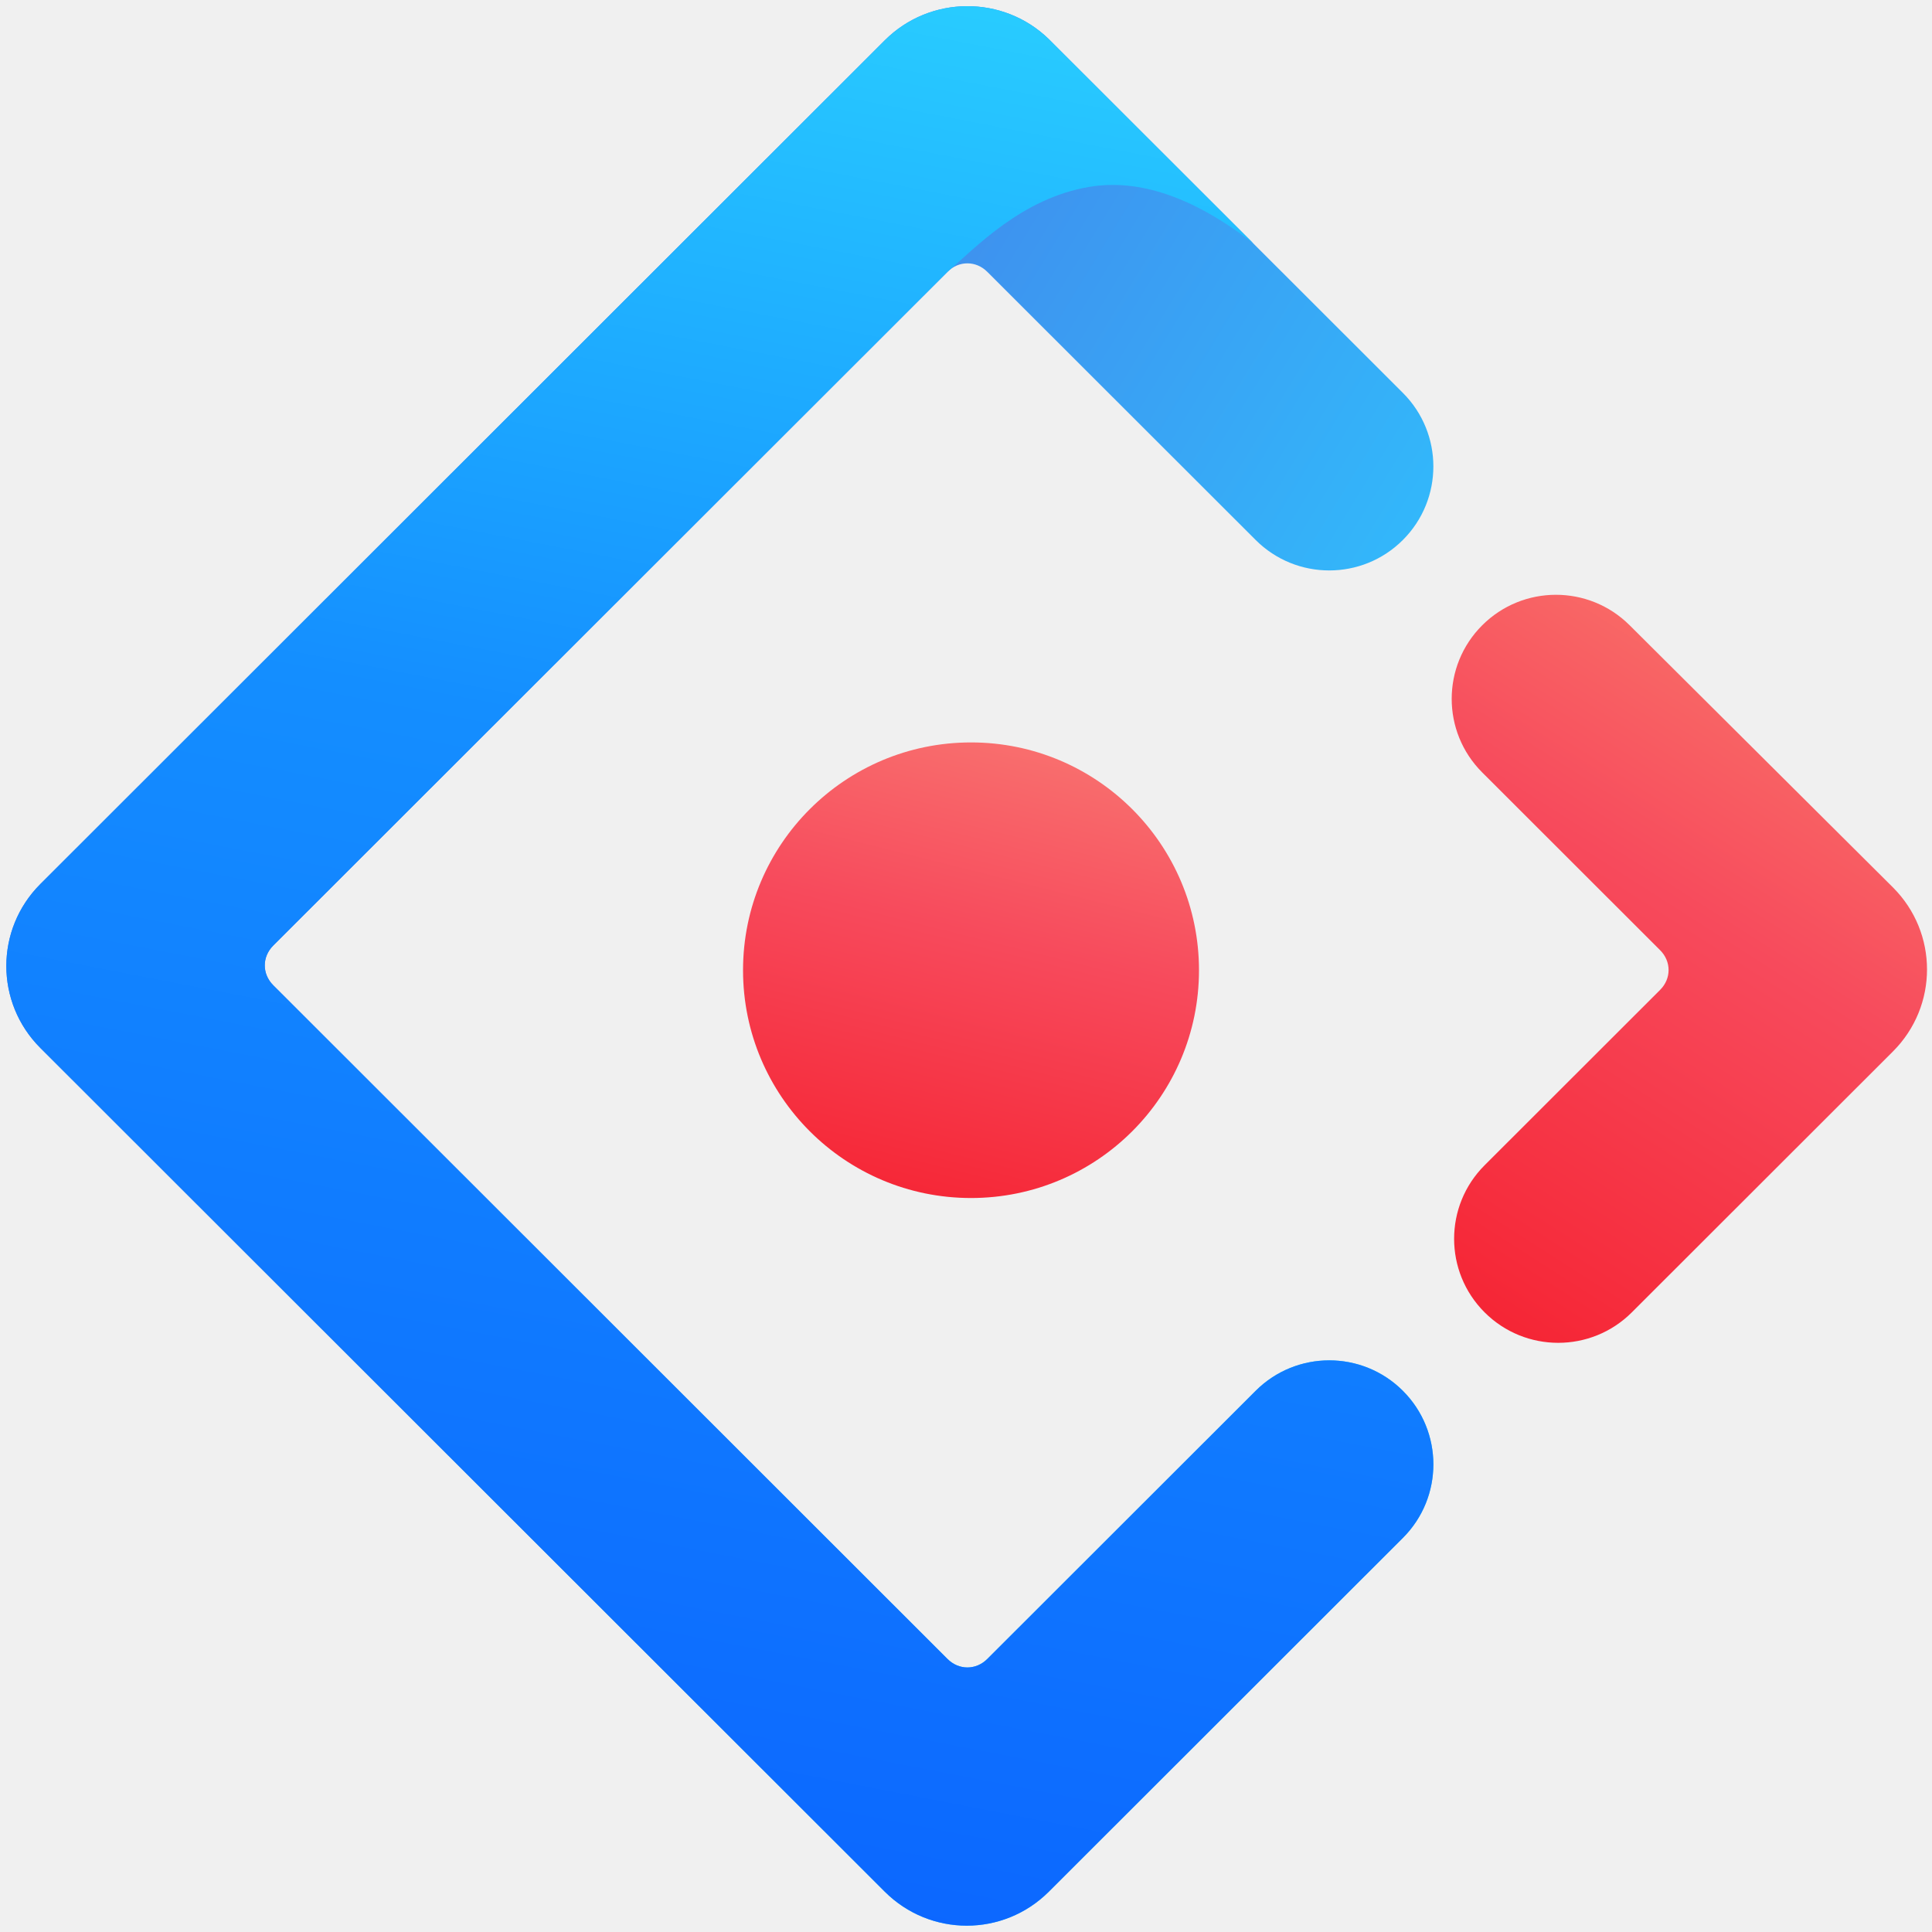
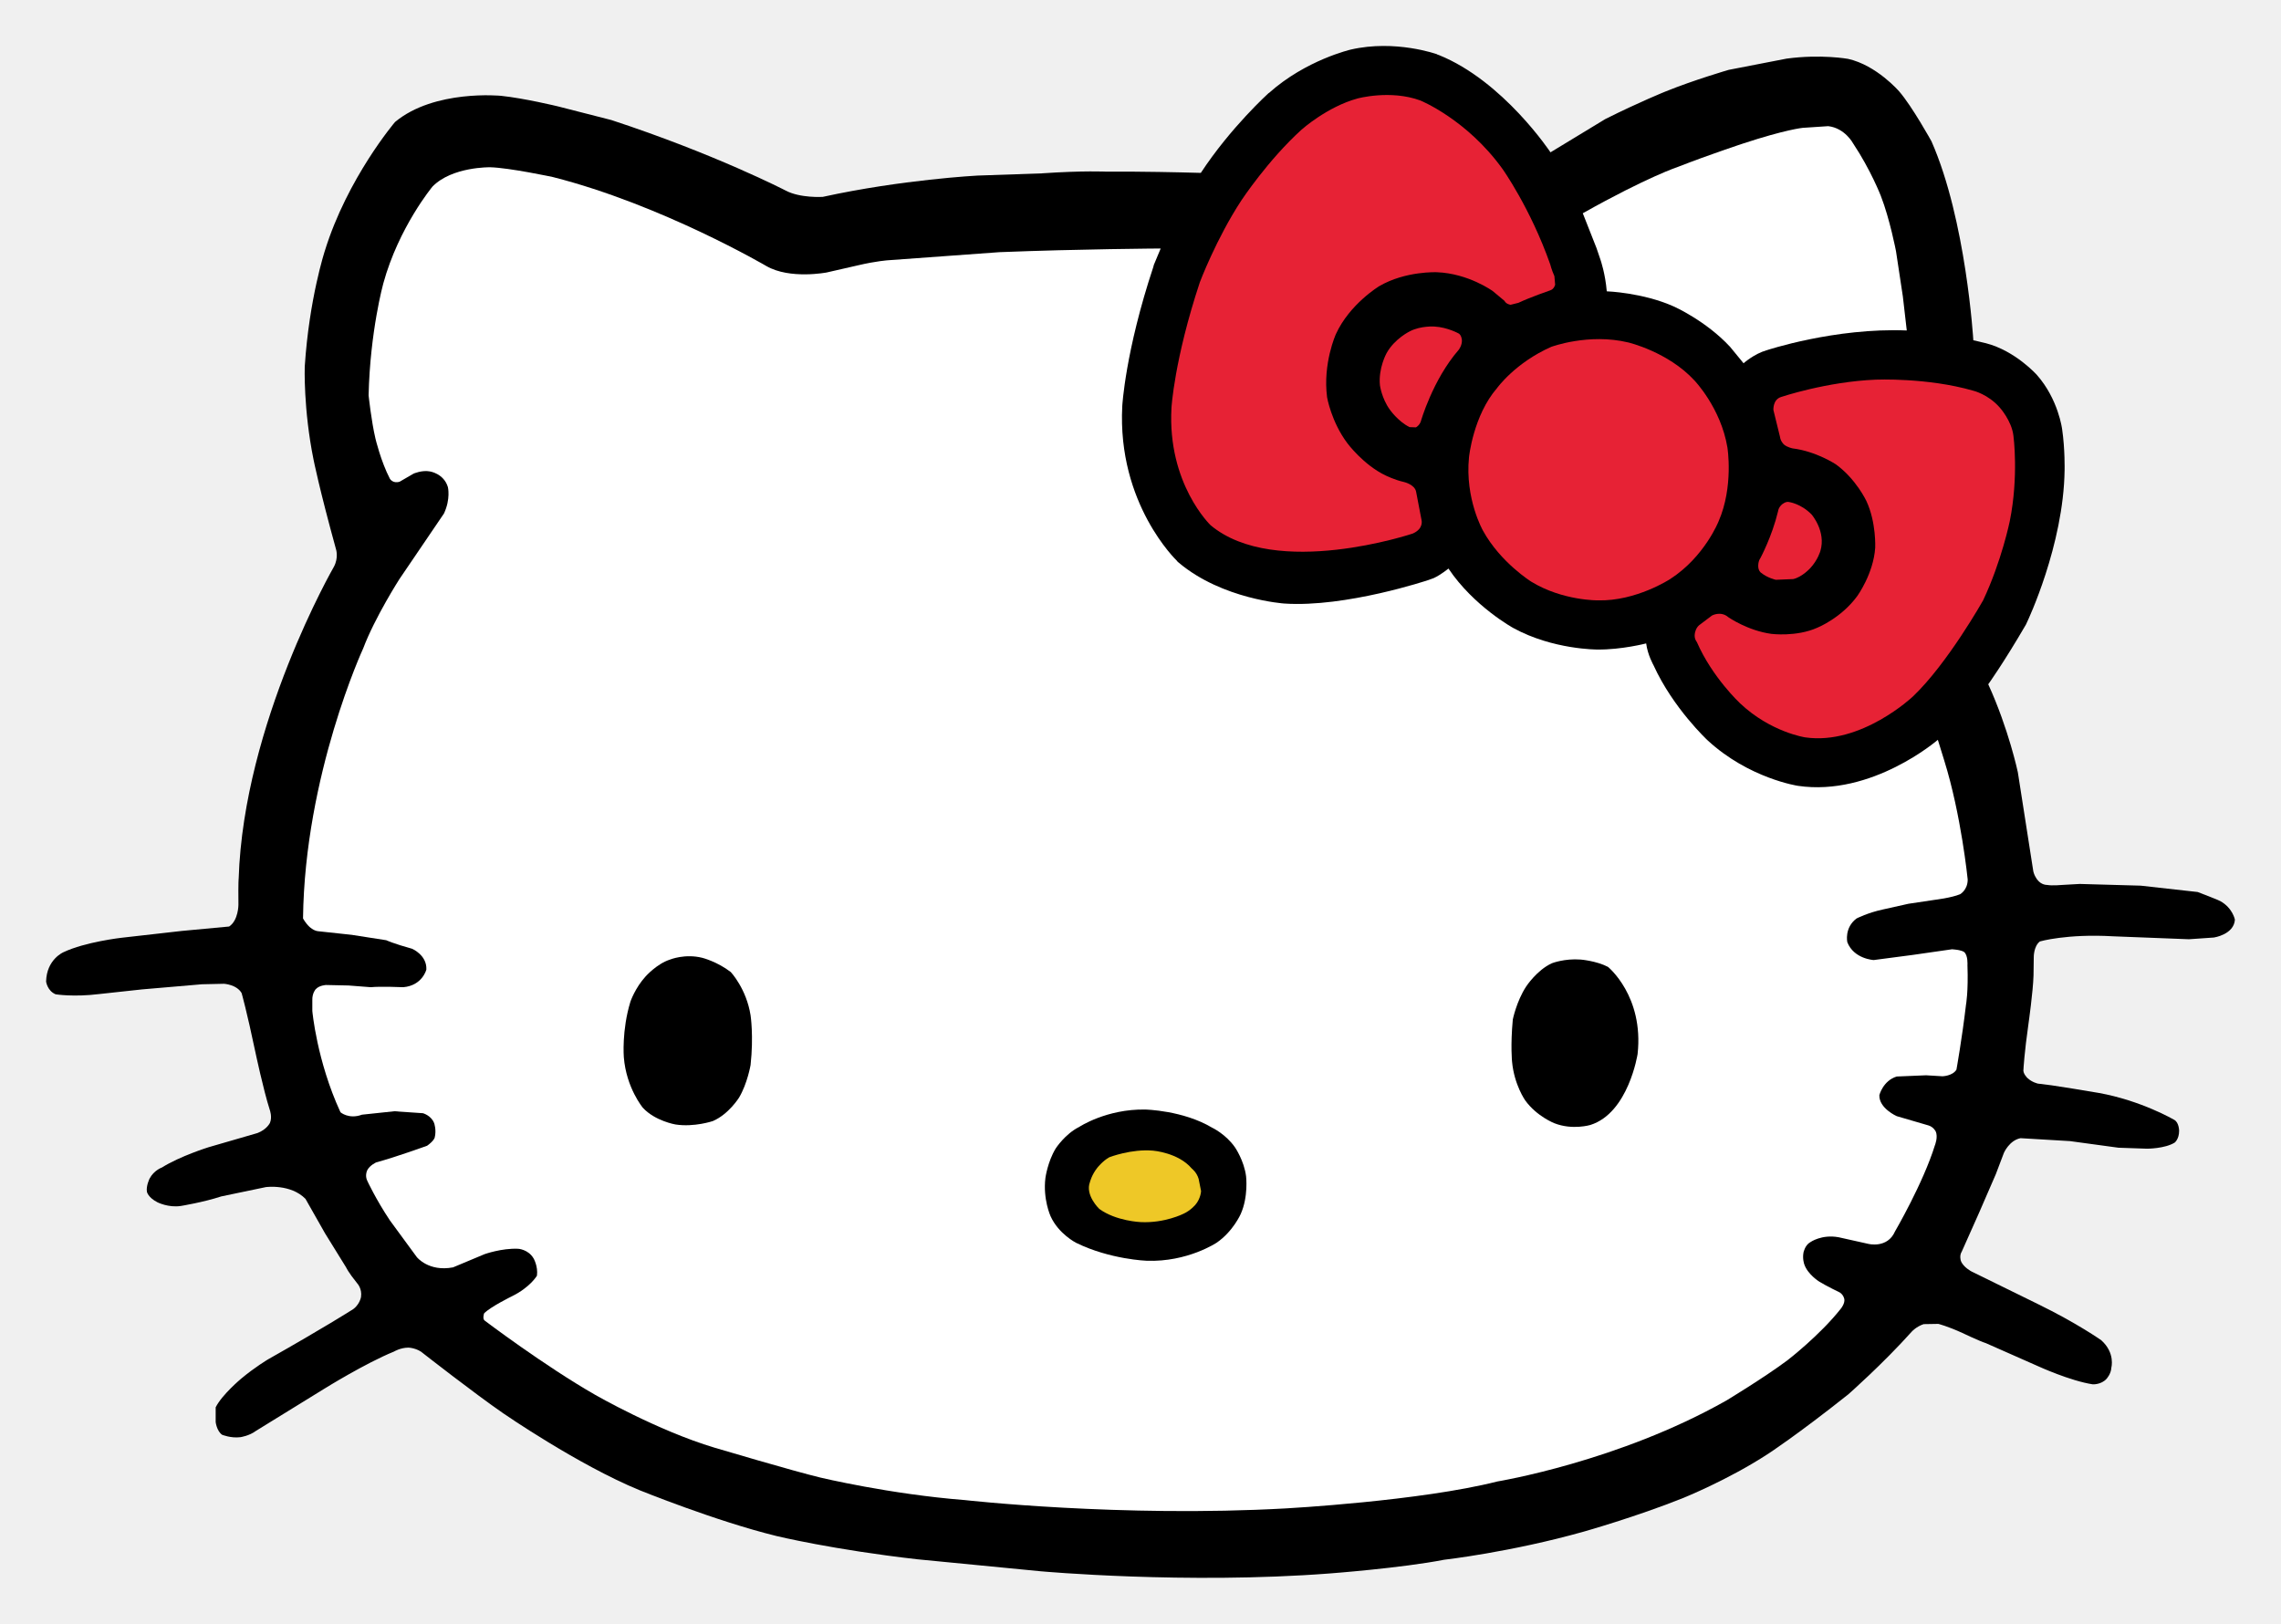
- <svg xmlns="http://www.w3.org/2000/svg" width="200px" height="200px" viewBox="0 0 200 200" version="1.1">
-   <defs>
-     <linearGradient x1="62.102%" y1="0%" x2="108.197%" y2="37.864%" id="linearGradient-1">
-       <stop stop-color="#4285EB" offset="0%" />
-       <stop stop-color="#2EC7FF" offset="100%" />
-     </linearGradient>
-     <linearGradient x1="69.644%" y1="0%" x2="54.043%" y2="108.457%" id="linearGradient-2">
-       <stop stop-color="#29CDFF" offset="0%" />
-       <stop stop-color="#148EFF" offset="37.86%" />
-       <stop stop-color="#0A60FF" offset="100%" />
-     </linearGradient>
-     <linearGradient x1="69.691%" y1="-12.974%" x2="16.723%" y2="117.391%" id="linearGradient-3">
-       <stop stop-color="#FA816E" offset="0%" />
-       <stop stop-color="#F74A5C" offset="41.473%" />
-       <stop stop-color="#F51D2C" offset="100%" />
-     </linearGradient>
-     <linearGradient x1="68.128%" y1="-35.691%" x2="30.44%" y2="114.943%" id="linearGradient-4">
-       <stop stop-color="#FA8E7D" offset="0%" />
-       <stop stop-color="#F74A5C" offset="51.264%" />
-       <stop stop-color="#F51D2C" offset="100%" />
-     </linearGradient>
-   </defs>
-   <g id="Page-1" stroke="none" stroke-width="1" fill="none" fill-rule="evenodd">
-     <g id="logo" transform="translate(-20, -20)">
-       <g id="Group-28-Copy-5" transform="translate(20, 20)">
-         <g id="Group-27-Copy-3">
-           <g id="Group-25" fill-rule="nonzero">
-             <g id="2">
-               <path d="M91.588,4.177 L4.18,91.513 C-0.519,96.208 -0.519,103.792 4.18,108.487 L91.588,195.823 C96.287,200.519 103.877,200.519 108.577,195.823 L145.225,159.205 C149.434,155 149.434,148.182 145.225,143.977 C141.017,139.772 134.194,139.772 129.985,143.977 L102.202,171.737 C101.032,172.906 99.257,172.906 98.088,171.737 L28.286,101.993 C27.116,100.824 27.116,99.051 28.286,97.882 L98.088,28.138 C99.257,26.969 101.032,26.969 102.202,28.138 L129.985,55.898 C134.194,60.103 141.017,60.103 145.225,55.898 C149.434,51.693 149.434,44.876 145.225,40.671 L108.581,4.056 C103.862,-0.538 96.269,-0.501 91.588,4.177 Z" id="Shape" fill="url(#linearGradient-1)" />
-               <path d="M91.588,4.177 L4.18,91.513 C-0.519,96.208 -0.519,103.792 4.18,108.487 L91.588,195.823 C96.287,200.519 103.877,200.519 108.577,195.823 L145.225,159.205 C149.434,155 149.434,148.182 145.225,143.977 C141.017,139.772 134.194,139.772 129.985,143.977 L102.202,171.737 C101.032,172.906 99.257,172.906 98.088,171.737 L28.286,101.993 C27.116,100.824 27.116,99.051 28.286,97.882 L98.088,28.138 C101,25.627 105.752,20.542 112.73,19.352 C117.916,18.469 123.585,20.414 129.739,25.189 C125.625,21.078 118.572,14.034 108.581,4.056 C103.862,-0.538 96.269,-0.501 91.588,4.177 Z" id="Shape" fill="url(#linearGradient-2)" />
-             </g>
-             <path d="M153.686,135.855 C157.894,140.06 164.717,140.06 168.926,135.855 L195.96,108.843 C200.659,104.147 200.659,96.564 195.961,91.869 L168.691,64.718 C164.472,60.518 157.647,60.524 153.436,64.732 C149.227,68.937 149.227,75.754 153.436,79.959 L171.854,98.362 C173.024,99.531 173.024,101.305 171.854,102.473 L153.686,120.627 C149.477,124.832 149.477,131.65 153.686,135.855 Z" id="Shape" fill="url(#linearGradient-3)" />
-           </g>
-           <ellipse id="Combined-Shape" fill="url(#linearGradient-4)" cx="100.519" cy="100.437" rx="23.6" ry="23.581" />
-         </g>
-       </g>
-     </g>
-   </g>
+ <svg xmlns="http://www.w3.org/2000/svg" version="1.0" width="1024" height="729" viewBox="-187.82 -187.82 9320.64 6636.303" id="svg10326">
+   <defs id="defs10328" />
+   <path d="M 7364,52.757 C 7364,52.757 7254,32.757 7113,51.757 L 6876,97.757 C 6876,97.757 6735,138.757 6619,185.757 C 6619,185.757 6514,227.757 6372,298.757 L 6148,434.757 C 6148,434.757 5955,142.757 5691,36.757 L 5687,35.757 L 5684,33.757 C 5684,33.757 5514,-27.243 5332,14.757 C 5332,14.757 5149,56.757 4998,191.757 L 4996,192.757 C 4996,192.757 4841,332.757 4719,518.757 C 4719,518.757 4584,514.757 4446,513.757 L 4334,513.757 C 4334,513.757 4242,508.757 4067,520.757 L 3806,529.757 C 3806,529.757 3498,545.757 3174,616.757 C 3174,616.757 3082,622.757 3022,590.757 C 3022,590.757 2734,441.757 2310,302.757 L 2091,246.757 C 2091,246.757 1955,213.757 1859,203.757 C 1859,203.757 1587,176.757 1426,310.757 C 1426,310.757 1231,539.757 1139,837.757 C 1139,837.757 1075,1032.757 1057,1310.757 C 1057,1310.757 1051,1483.757 1093,1690.757 C 1093,1690.757 1116,1807.757 1185,2057.757 C 1185,2057.757 1196,2091.757 1176,2128.757 C 1176,2128.757 807,2768.757 787,3402.757 C 787,3402.757 785,3411.757 786,3509.757 C 786,3509.757 786,3573.757 748,3598.757 L 555,3616.757 L 308,3644.757 C 308,3644.757 159,3661.757 71,3703.757 C 71,3703.757 2,3732.757 0,3823.757 C 0,3823.757 5,3861.757 39,3875.757 C 39,3875.757 112,3887.757 217,3874.757 L 392,3855.757 L 637,3834.757 L 727,3832.757 C 727,3832.757 779,3835.757 799,3870.757 C 799,3870.757 820,3943.757 855,4110.757 C 855,4110.757 888,4266.757 914,4347.757 C 914,4347.757 925,4376.757 915,4400.757 C 915,4400.757 903,4427.757 864,4442.757 L 664,4500.757 C 664,4500.757 548,4536.757 473,4583.757 C 473,4583.757 441,4594.757 423,4628.757 C 423,4628.757 408,4658.757 412,4682.757 C 412,4682.757 416,4705.757 455,4725.757 C 455,4725.757 500,4748.757 551,4740.757 C 551,4740.757 643,4725.757 716,4701.757 L 898,4663.757 C 898,4663.757 999,4649.757 1060,4711.757 L 1140,4852.757 L 1226,4991.757 C 1226,4991.757 1234,5010.757 1272,5057.757 C 1272,5057.757 1292,5078.757 1287,5112.757 C 1287,5112.757 1281,5149.757 1245,5168.757 C 1245,5168.757 1135,5238.757 907,5367.757 C 907,5367.757 853,5399.757 797,5446.757 C 797,5446.757 719,5511.757 693,5563.757 L 693,5623.757 C 693,5623.757 697,5659.757 719,5675.757 C 719,5675.757 755,5690.757 794,5685.757 C 794,5685.757 830,5680.757 858,5659.757 L 1137,5487.757 C 1137,5487.757 1304,5383.757 1422,5335.757 C 1422,5335.757 1448,5319.757 1481,5319.757 C 1481,5319.757 1517,5320.757 1543,5344.757 C 1543,5344.757 1750,5506.757 1869,5588.757 C 1869,5588.757 2175,5799.757 2426,5902.757 C 2426,5902.757 2736,6028.757 2985,6089.757 C 2985,6089.757 3216,6145.757 3560,6184.757 L 4064,6233.757 C 4064,6233.757 4658,6287.757 5245,6242.757 C 5245,6242.757 5539,6220.757 5713,6186.757 C 5713,6186.757 5986,6155.757 6284,6071.757 C 6284,6071.757 6500,6010.757 6689,5934.757 C 6689,5934.757 6874,5860.757 7039,5752.757 C 7039,5752.757 7156,5676.757 7365,5510.757 C 7365,5510.757 7506,5386.757 7625,5253.757 C 7625,5253.757 7643,5233.757 7673,5223.757 L 7733,5222.757 C 7733,5222.757 7770,5231.757 7831,5259.757 C 7831,5259.757 7900,5292.757 7928,5301.757 L 8143,5396.757 C 8143,5396.757 8272,5455.757 8364,5469.757 C 8364,5469.757 8398,5471.757 8420,5447.757 C 8420,5447.757 8439,5427.757 8440,5401.757 C 8440,5401.757 8457,5341.757 8399,5289.757 C 8399,5289.757 8302,5220.757 8138,5140.757 L 7869,5008.757 C 7869,5008.757 7834,4990.757 7825,4964.757 C 7825,4964.757 7818,4943.757 7829,4926.757 L 7899,4769.757 L 7968,4610.757 L 8001,4523.757 C 8001,4523.757 8023,4472.757 8069,4463.757 L 8271,4475.757 L 8469,4502.757 L 8586,4506.757 C 8586,4506.757 8659,4506.757 8699,4481.757 C 8699,4481.757 8717,4467.757 8717,4433.757 C 8717,4433.757 8717,4399.757 8697,4388.757 C 8697,4388.757 8562,4309.757 8388,4278.757 L 8286,4261.757 L 8196,4247.757 L 8140,4240.757 C 8140,4240.757 8116,4235.757 8097,4217.757 C 8097,4217.757 8077,4198.757 8081,4181.757 C 8081,4181.757 8084,4117.757 8102,3991.757 C 8102,3991.757 8120,3865.757 8122,3798.757 L 8123,3724.757 C 8123,3724.757 8122,3679.757 8148,3659.757 C 8148,3659.757 8258,3627.757 8447,3638.757 L 8757,3650.757 L 8859,3643.757 C 8859,3643.757 8941,3631.757 8945,3570.757 C 8945,3570.757 8936,3522.757 8885,3494.757 C 8885,3494.757 8879,3490.757 8793,3457.757 L 8560,3431.757 L 8311,3424.757 L 8240,3428.757 C 8240,3428.757 8198,3432.757 8177,3428.757 C 8177,3428.757 8154,3429.757 8137,3406.757 C 8137,3406.757 8122,3387.757 8120,3365.757 L 8058,2968.757 C 8058,2968.757 8021,2792.757 7937,2608.757 C 7937,2608.757 7999,2522.757 8091,2364.757 L 8097,2351.757 C 8097,2351.757 8245,2040.757 8249,1733.757 C 8249,1733.757 8251,1648.757 8239,1566.757 C 8239,1566.757 8224,1444.757 8136,1344.757 C 8136,1344.757 8048,1245.757 7927,1214.757 L 7876,1202.757 C 7876,1202.757 7847,711.757 7705,389.757 C 7705,389.757 7626,246.757 7573,185.757 C 7573,185.757 7481,78.757 7364,52.757" id="path9500" style="fill:#000000;fill-opacity:1;stroke:none;stroke-width:1px;stroke-linecap:round;stroke-linejoin:round;stroke-opacity:1" />
+   <path d="M 7178,334.757 C 7178,334.757 7108,341.757 6935,398.757 C 6935,398.757 6798,443.757 6670,493.757 C 6670,493.757 6545,534.757 6280,683.757 L 6336,825.757 L 6352,872.757 L 6353,875.757 C 6353,875.757 6372,930.757 6378,1002.757 C 6378,1002.757 6525,1007.757 6652,1064.757 C 6652,1064.757 6783,1122.757 6882,1229.757 L 6937,1296.757 C 6937,1296.757 6981,1257.757 7031,1243.757 C 7031,1243.757 7310,1150.757 7604,1162.757 L 7588,1023.757 L 7560,838.757 C 7560,838.757 7535,707.757 7498,612.757 C 7498,612.757 7457,506.757 7385,398.757 C 7385,398.757 7352,335.757 7283,327.757 L 7178,334.757" id="path9502" style="fill:#ffffff;fill-opacity:1;stroke:none;stroke-width:1px;stroke-linecap:round;stroke-linejoin:round;stroke-opacity:1" />
+   <path d="M 6569,2530.757 C 6569,2530.757 6545,2488.757 6539,2441.757 C 6539,2441.757 6439,2467.757 6340,2466.757 C 6340,2466.757 6158,2467.757 5996,2378.757 C 5996,2378.757 5835,2290.757 5731,2135.757 C 5731,2135.757 5701,2160.757 5671,2174.757 L 5649,2182.757 C 5649,2182.757 5312,2295.757 5060,2278.757 C 5060,2278.757 4808,2261.757 4630,2112.757 L 4625,2108.757 L 4621,2103.757 C 4621,2103.757 4377,1871.757 4398,1471.757 C 4398,1471.757 4410,1248.757 4525,902.757 L 4527,894.757 L 4555,827.757 C 4555,827.757 4223,829.757 3896,842.757 L 3442,875.757 C 3442,875.757 3393,878.757 3317,896.757 L 3190,925.757 C 3190,925.757 3040,954.757 2944,899.757 C 2944,899.757 2516,648.757 2071,535.757 C 2071,535.757 1893,497.757 1815,495.757 C 1815,495.757 1659,492.757 1579,574.757 C 1579,574.757 1441,740.757 1378,970.757 C 1378,970.757 1324,1165.757 1318,1427.757 C 1318,1427.757 1329,1532.757 1346,1604.757 C 1346,1604.757 1368,1697.757 1405,1768.757 C 1405,1768.757 1417,1789.757 1445,1780.757 L 1502,1747.757 C 1502,1747.757 1536,1732.757 1568,1738.757 C 1568,1738.757 1625,1746.757 1642,1802.757 C 1642,1802.757 1654,1850.757 1626,1910.757 L 1444,2178.757 C 1444,2178.757 1344,2334.757 1296,2461.757 C 1296,2461.757 1057,2978.757 1050,3565.757 C 1050,3565.757 1060,3584.757 1076,3599.757 C 1076,3599.757 1093,3615.757 1110,3617.757 L 1249,3632.757 L 1390,3654.757 C 1390,3654.757 1420,3668.757 1496,3689.757 C 1496,3689.757 1557,3715.757 1554,3774.757 C 1554,3774.757 1538,3839.757 1460,3846.757 C 1460,3846.757 1365,3842.757 1327,3846.757 L 1236,3839.757 L 1144,3837.757 C 1144,3837.757 1117,3838.757 1102,3854.757 C 1102,3854.757 1087,3870.757 1088,3899.757 L 1088,3943.757 C 1088,3943.757 1106,4147.757 1203,4357.757 C 1203,4357.757 1237,4387.757 1291,4367.757 L 1423,4353.757 L 1540,4361.757 C 1540,4361.757 1574,4370.757 1586,4402.757 C 1586,4402.757 1596,4430.757 1588,4461.757 C 1588,4461.757 1585,4474.757 1557,4494.757 C 1557,4494.757 1430,4540.757 1349,4562.757 C 1349,4562.757 1324,4573.757 1313,4593.757 C 1313,4593.757 1301,4615.757 1313,4638.757 C 1313,4638.757 1347,4712.757 1405,4799.757 L 1515,4949.757 C 1515,4949.757 1563,5010.757 1663,4991.757 L 1792,4937.757 C 1792,4937.757 1862,4912.757 1929,4915.757 C 1929,4915.757 1970,4917.757 1992,4954.757 C 1992,4954.757 2011,4986.757 2006,5025.757 C 2006,5025.757 1979,5072.757 1904,5109.757 C 1904,5109.757 1816,5152.757 1790,5179.757 C 1790,5179.757 1782,5202.757 1793,5209.757 C 1793,5209.757 2036,5393.757 2244,5512.757 C 2244,5512.757 2498,5658.757 2732,5728.757 C 2732,5728.757 3055,5824.757 3164,5850.757 C 3164,5850.757 3448,5918.757 3754,5942.757 C 3754,5942.757 4391,6014.757 5068,5976.757 C 5068,5976.757 5616,5946.757 5931,5866.757 C 5931,5866.757 6426,5785.757 6867,5535.757 C 6867,5535.757 7021,5442.757 7116,5371.757 C 7116,5371.757 7250,5268.757 7336,5158.757 C 7336,5158.757 7351,5139.757 7349,5122.757 C 7349,5122.757 7347,5105.757 7331,5094.757 C 7331,5094.757 7273,5066.757 7246,5049.757 C 7246,5049.757 7199,5020.757 7185,4978.757 C 7185,4978.757 7177,4956.757 7182,4930.757 C 7182,4930.757 7188,4900.757 7210,4888.757 C 7210,4888.757 7256,4855.757 7326,4868.757 L 7447,4895.757 C 7447,4895.757 7525,4915.757 7556,4844.757 C 7556,4844.757 7671,4647.757 7719,4492.757 C 7719,4492.757 7733,4458.757 7722,4435.757 C 7722,4435.757 7713,4417.757 7693,4411.757 L 7563,4373.757 C 7563,4373.757 7490,4341.757 7492,4287.757 C 7492,4287.757 7507,4228.757 7563,4211.757 L 7683,4206.757 L 7750,4210.757 C 7750,4210.757 7791,4209.757 7807,4183.757 C 7807,4183.757 7830,4055.757 7846,3918.757 C 7846,3918.757 7856,3866.757 7852,3756.757 C 7852,3756.757 7855,3715.757 7838,3702.757 C 7838,3702.757 7830,3695.757 7800,3692.757 L 7789,3691.757 L 7629,3714.757 L 7469,3735.757 C 7469,3735.757 7388,3731.757 7361,3662.757 C 7361,3662.757 7348,3603.757 7399,3565.757 C 7399,3565.757 7446,3541.757 7508,3528.757 L 7611,3505.757 L 7718,3489.757 C 7718,3489.757 7786,3481.757 7822,3466.757 C 7822,3466.757 7853,3449.757 7853,3406.757 C 7853,3406.757 7827,3143.757 7757,2919.757 L 7731,2835.757 C 7731,2835.757 7462,3068.757 7159,3023.757 C 7159,3023.757 6959,2993.757 6790,2837.757 C 6790,2837.757 6649,2706.757 6569,2530.757" id="path9504" style="fill:#ffffff;fill-opacity:1;stroke:none;stroke-width:1px;stroke-linecap:round;stroke-linejoin:round;stroke-opacity:1" />
+   <path d="M 2550,3733.757 C 2550,3733.757 2611,3708.757 2682,3726.757 C 2682,3726.757 2742,3741.757 2798,3784.757 C 2798,3784.757 2862,3852.757 2879,3961.757 C 2879,3961.757 2892,4045.757 2879,4164.757 C 2879,4164.757 2866,4240.757 2832,4297.757 C 2832,4297.757 2790,4365.757 2725,4393.757 C 2725,4393.757 2649,4419.757 2572,4407.757 C 2572,4407.757 2489,4393.757 2439,4339.757 C 2439,4339.757 2371,4258.757 2361,4132.757 C 2361,4132.757 2352,4022.757 2388,3905.757 C 2388,3905.757 2407,3849.757 2450,3802.757 C 2450,3802.757 2496,3750.757 2550,3733.757" id="path9506" style="fill:#000000;fill-opacity:1;stroke:none;stroke-width:1px;stroke-linecap:round;stroke-linejoin:round;stroke-opacity:1" />
+   <path d="M 4784,4890.757 C 4784,4890.757 4665,4970.757 4498,4964.757 C 4498,4964.757 4349,4959.757 4210,4891.757 C 4210,4891.757 4138,4855.757 4105,4782.757 C 4105,4782.757 4073,4712.757 4084,4625.757 C 4084,4625.757 4093,4559.757 4126,4505.757 C 4126,4505.757 4164,4446.757 4222,4417.757 C 4222,4417.757 4334,4343.757 4492,4346.757 C 4492,4346.757 4646,4349.757 4765,4420.757 C 4765,4420.757 4821,4446.757 4859,4501.757 C 4859,4501.757 4896,4555.757 4904,4619.757 C 4904,4619.757 4914,4702.757 4882,4773.757 C 4882,4773.757 4851,4844.757 4784,4890.757" id="path9508" style="fill:#000000;fill-opacity:1;stroke:none;stroke-width:1px;stroke-linecap:round;stroke-linejoin:round;stroke-opacity:1" />
+   <path d="M 4524,4514.757 C 4524,4514.757 4627,4522.757 4682,4587.757 C 4682,4587.757 4702,4602.757 4710,4629.757 L 4720,4679.757 C 4720,4679.757 4719,4709.757 4697,4735.757 C 4697,4735.757 4677,4759.757 4648,4772.757 C 4648,4772.757 4571,4811.757 4473,4806.757 C 4473,4806.757 4372,4802.757 4304,4752.757 C 4304,4752.757 4245,4696.757 4266,4642.757 C 4266,4642.757 4273,4613.757 4296,4584.757 C 4296,4584.757 4318,4556.757 4345,4541.757 C 4345,4541.757 4435,4506.757 4524,4514.757" id="path9510" style="fill:#eec827;fill-opacity:1;stroke:none;stroke-width:1px;stroke-linecap:round;stroke-linejoin:round;stroke-opacity:1" />
+   <path d="M 6504,4119.757 C 6504,4119.757 6467,4360.757 6311,4409.757 C 6311,4409.757 6238,4431.757 6164,4402.757 C 6164,4402.757 6092,4374.757 6045,4309.757 C 6045,4309.757 6000,4246.757 5991,4151.757 C 5991,4151.757 5984,4085.757 5994,3978.757 C 5994,3978.757 6009,3904.757 6048,3844.757 C 6048,3844.757 6092,3776.757 6154,3748.757 C 6154,3748.757 6205,3728.757 6271,3733.757 C 6271,3733.757 6335,3738.757 6383,3763.757 C 6383,3763.757 6530,3882.757 6504,4119.757" id="path9512" style="fill:#000000;fill-opacity:1;stroke:none;stroke-width:1px;stroke-linecap:round;stroke-linejoin:round;stroke-opacity:1" />
+   <path d="M 5359,214.757 C 5359,214.757 5493,177.757 5616,222.757 C 5616,222.757 5806,299.757 5952,502.757 C 5952,502.757 6066,662.757 6147,892.757 C 6147,892.757 6152,913.757 6164,940.757 L 6167,975.757 C 6167,975.757 6163,993.757 6147,998.757 C 6147,998.757 6063,1027.757 6017,1049.757 L 5985,1057.757 C 5985,1057.757 5967,1055.757 5960,1041.757 L 5912,1001.757 C 5912,1001.757 5813,929.757 5684,924.757 C 5684,924.757 5556,918.757 5448,981.757 C 5448,981.757 5327,1054.757 5271,1177.757 C 5271,1177.757 5217,1296.757 5235,1435.757 C 5235,1435.757 5252,1535.757 5318,1623.757 C 5318,1623.757 5384,1712.757 5475,1755.757 C 5475,1755.757 5512,1773.757 5548,1781.757 C 5548,1781.757 5594,1791.757 5599,1822.757 L 5621,1937.757 C 5621,1937.757 5631,1972.757 5585,1992.757 C 5585,1992.757 5025,2180.757 4759,1958.757 C 4759,1958.757 4582,1789.757 4599,1479.757 C 4599,1479.757 4610,1282.757 4715,965.757 C 4715,965.757 4782,787.757 4885,630.757 C 4885,630.757 4994,465.757 5131,341.757 C 5131,341.757 5235,248.757 5359,214.757" id="path9514" style="fill:#e72235;fill-opacity:1;stroke:none;stroke-width:1px;stroke-linecap:round;stroke-linejoin:round;stroke-opacity:1" />
+   <path d="M 5451,1386.757 C 5451,1386.757 5458,1439.757 5491,1485.757 C 5491,1485.757 5524,1533.757 5572,1557.757 L 5598,1558.757 C 5598,1558.757 5612,1551.757 5618,1534.757 C 5618,1534.757 5666,1364.757 5773,1241.757 C 5773,1241.757 5787,1223.757 5786,1202.757 C 5786,1202.757 5785,1183.757 5774,1175.757 C 5774,1175.757 5728,1149.757 5674,1146.757 C 5674,1146.757 5619,1142.757 5574,1165.757 C 5574,1165.757 5511,1195.757 5478,1255.757 C 5478,1255.757 5444,1316.757 5451,1386.757" id="path9516" style="fill:#e72235;fill-opacity:1;stroke:none;stroke-width:1px;stroke-linecap:round;stroke-linejoin:round;stroke-opacity:1" />
+   <path d="M 6736,1366.757 C 6736,1366.757 6844,1478.757 6871,1640.757 C 6871,1640.757 6897,1800.757 6835,1942.757 C 6835,1942.757 6778,2087.757 6637,2178.757 C 6637,2178.757 6498,2269.757 6342,2265.757 C 6342,2265.757 6198,2267.757 6070,2189.757 C 6070,2189.757 5944,2111.757 5872,1980.757 C 5872,1980.757 5798,1850.757 5815,1680.757 C 5815,1680.757 5832,1510.757 5930,1397.757 C 5930,1397.757 6004,1294.757 6151,1229.757 C 6151,1229.757 6304,1172.757 6466,1211.757 C 6466,1211.757 6628,1249.757 6736,1366.757" id="path9518" style="fill:#e72235;fill-opacity:1;stroke:none;stroke-width:1px;stroke-linecap:round;stroke-linejoin:round;stroke-opacity:1" />
+   <path d="M 7875,1408.757 C 7875,1408.757 7936,1422.757 7984,1477.757 C 7984,1477.757 8033,1531.757 8040,1593.757 C 8040,1593.757 8062,1758.757 8025,1941.757 C 8025,1941.757 7992,2104.757 7916,2265.757 C 7916,2265.757 7771,2523.757 7629,2658.757 C 7629,2658.757 7418,2858.757 7189,2825.757 C 7189,2825.757 7048,2804.757 6923,2686.757 C 6923,2686.757 6809,2580.757 6746,2435.757 C 6746,2435.757 6734,2422.757 6738,2400.757 C 6738,2400.757 6741,2379.757 6755,2367.757 L 6808,2327.757 C 6808,2327.757 6844,2307.757 6875,2334.757 C 6875,2334.757 6954,2389.757 7051,2402.757 C 7051,2402.757 7153,2415.757 7238,2377.757 C 7238,2377.757 7336,2338.757 7402,2247.757 C 7402,2247.757 7468,2156.757 7475,2050.757 C 7475,2050.757 7480,1947.757 7439,1859.757 C 7439,1859.757 7397,1769.757 7314,1709.757 C 7314,1709.757 7234,1656.757 7138,1644.757 C 7138,1644.757 7116,1640.757 7102,1628.757 C 7102,1628.757 7088,1615.757 7086,1597.757 L 7059,1487.757 C 7059,1487.757 7056,1445.757 7090,1434.757 C 7090,1434.757 7277,1371.757 7478,1363.757 C 7478,1363.757 7688,1354.757 7875,1408.757" id="path9520" style="fill:#e72235;fill-opacity:1;stroke:none;stroke-width:1px;stroke-linecap:round;stroke-linejoin:round;stroke-opacity:1" />
+   <path d="M 7209,2134.757 C 7209,2134.757 7176,2170.757 7140,2178.757 L 7069,2181.757 C 7069,2181.757 7035,2174.757 7007,2151.757 C 7007,2151.757 6997,2143.757 6997,2125.757 C 6997,2125.757 6996,2106.757 7006,2092.757 C 7006,2092.757 7053,2005.757 7078,1901.757 C 7078,1901.757 7079,1886.757 7094,1873.757 C 7094,1873.757 7109,1860.757 7122,1863.757 C 7122,1863.757 7171,1869.757 7215,1914.757 C 7215,1914.757 7275,1983.757 7251,2063.757 C 7251,2063.757 7241,2100.757 7209,2134.757" id="path9522" style="fill:#e72235;fill-opacity:1;stroke:none;stroke-width:1px;stroke-linecap:round;stroke-linejoin:round;stroke-opacity:1" />
</svg>
